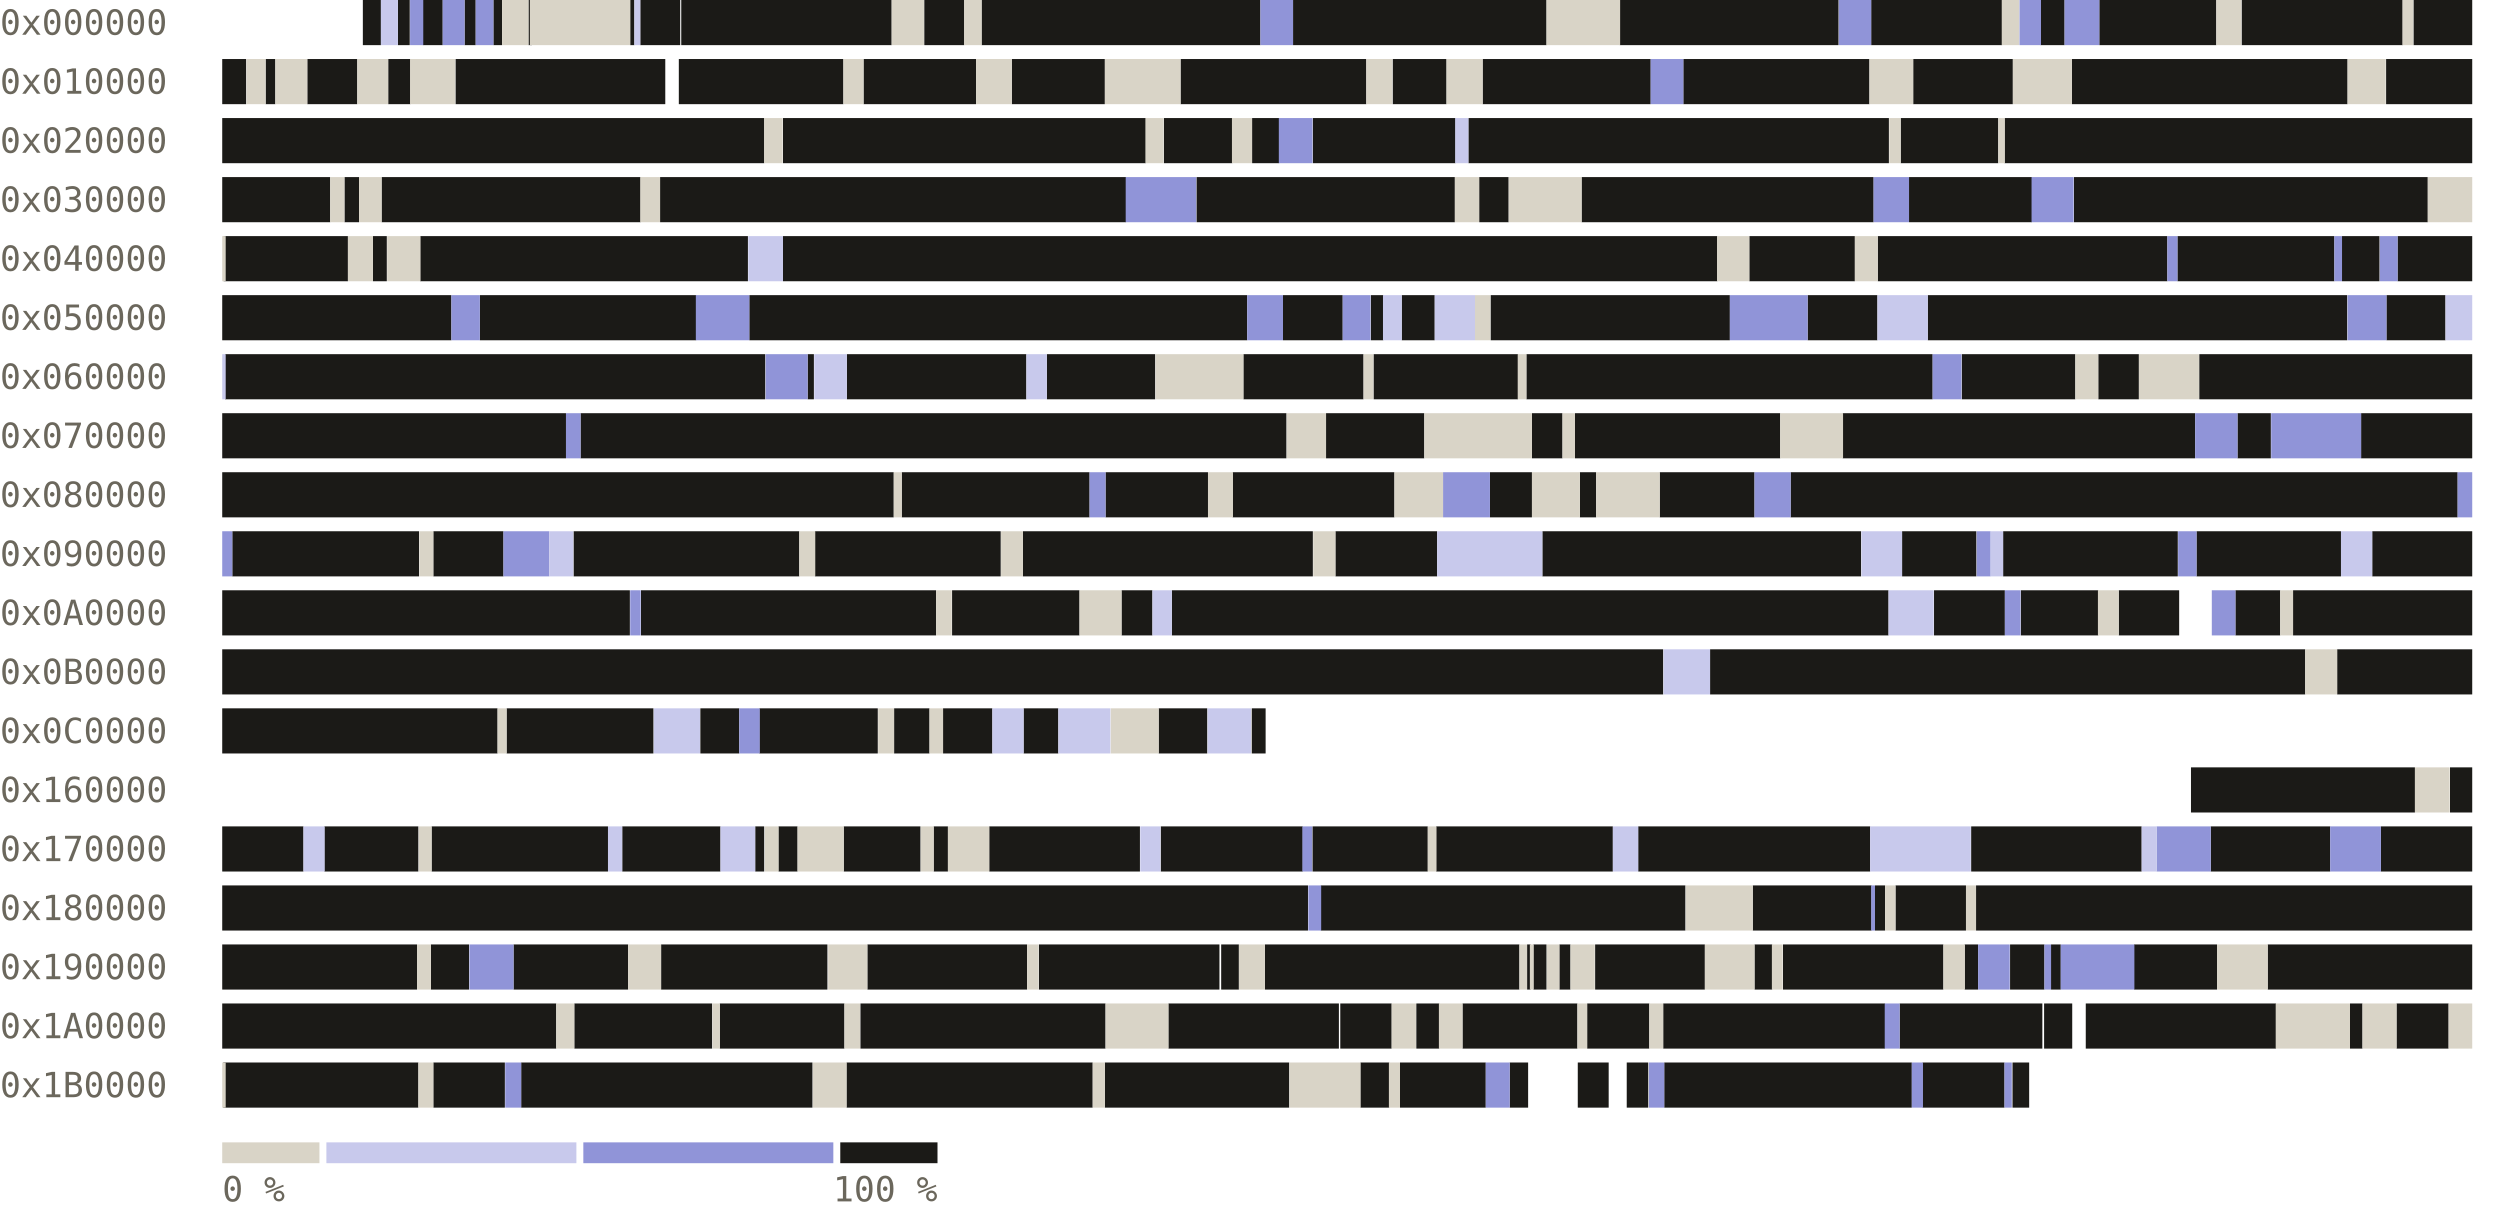
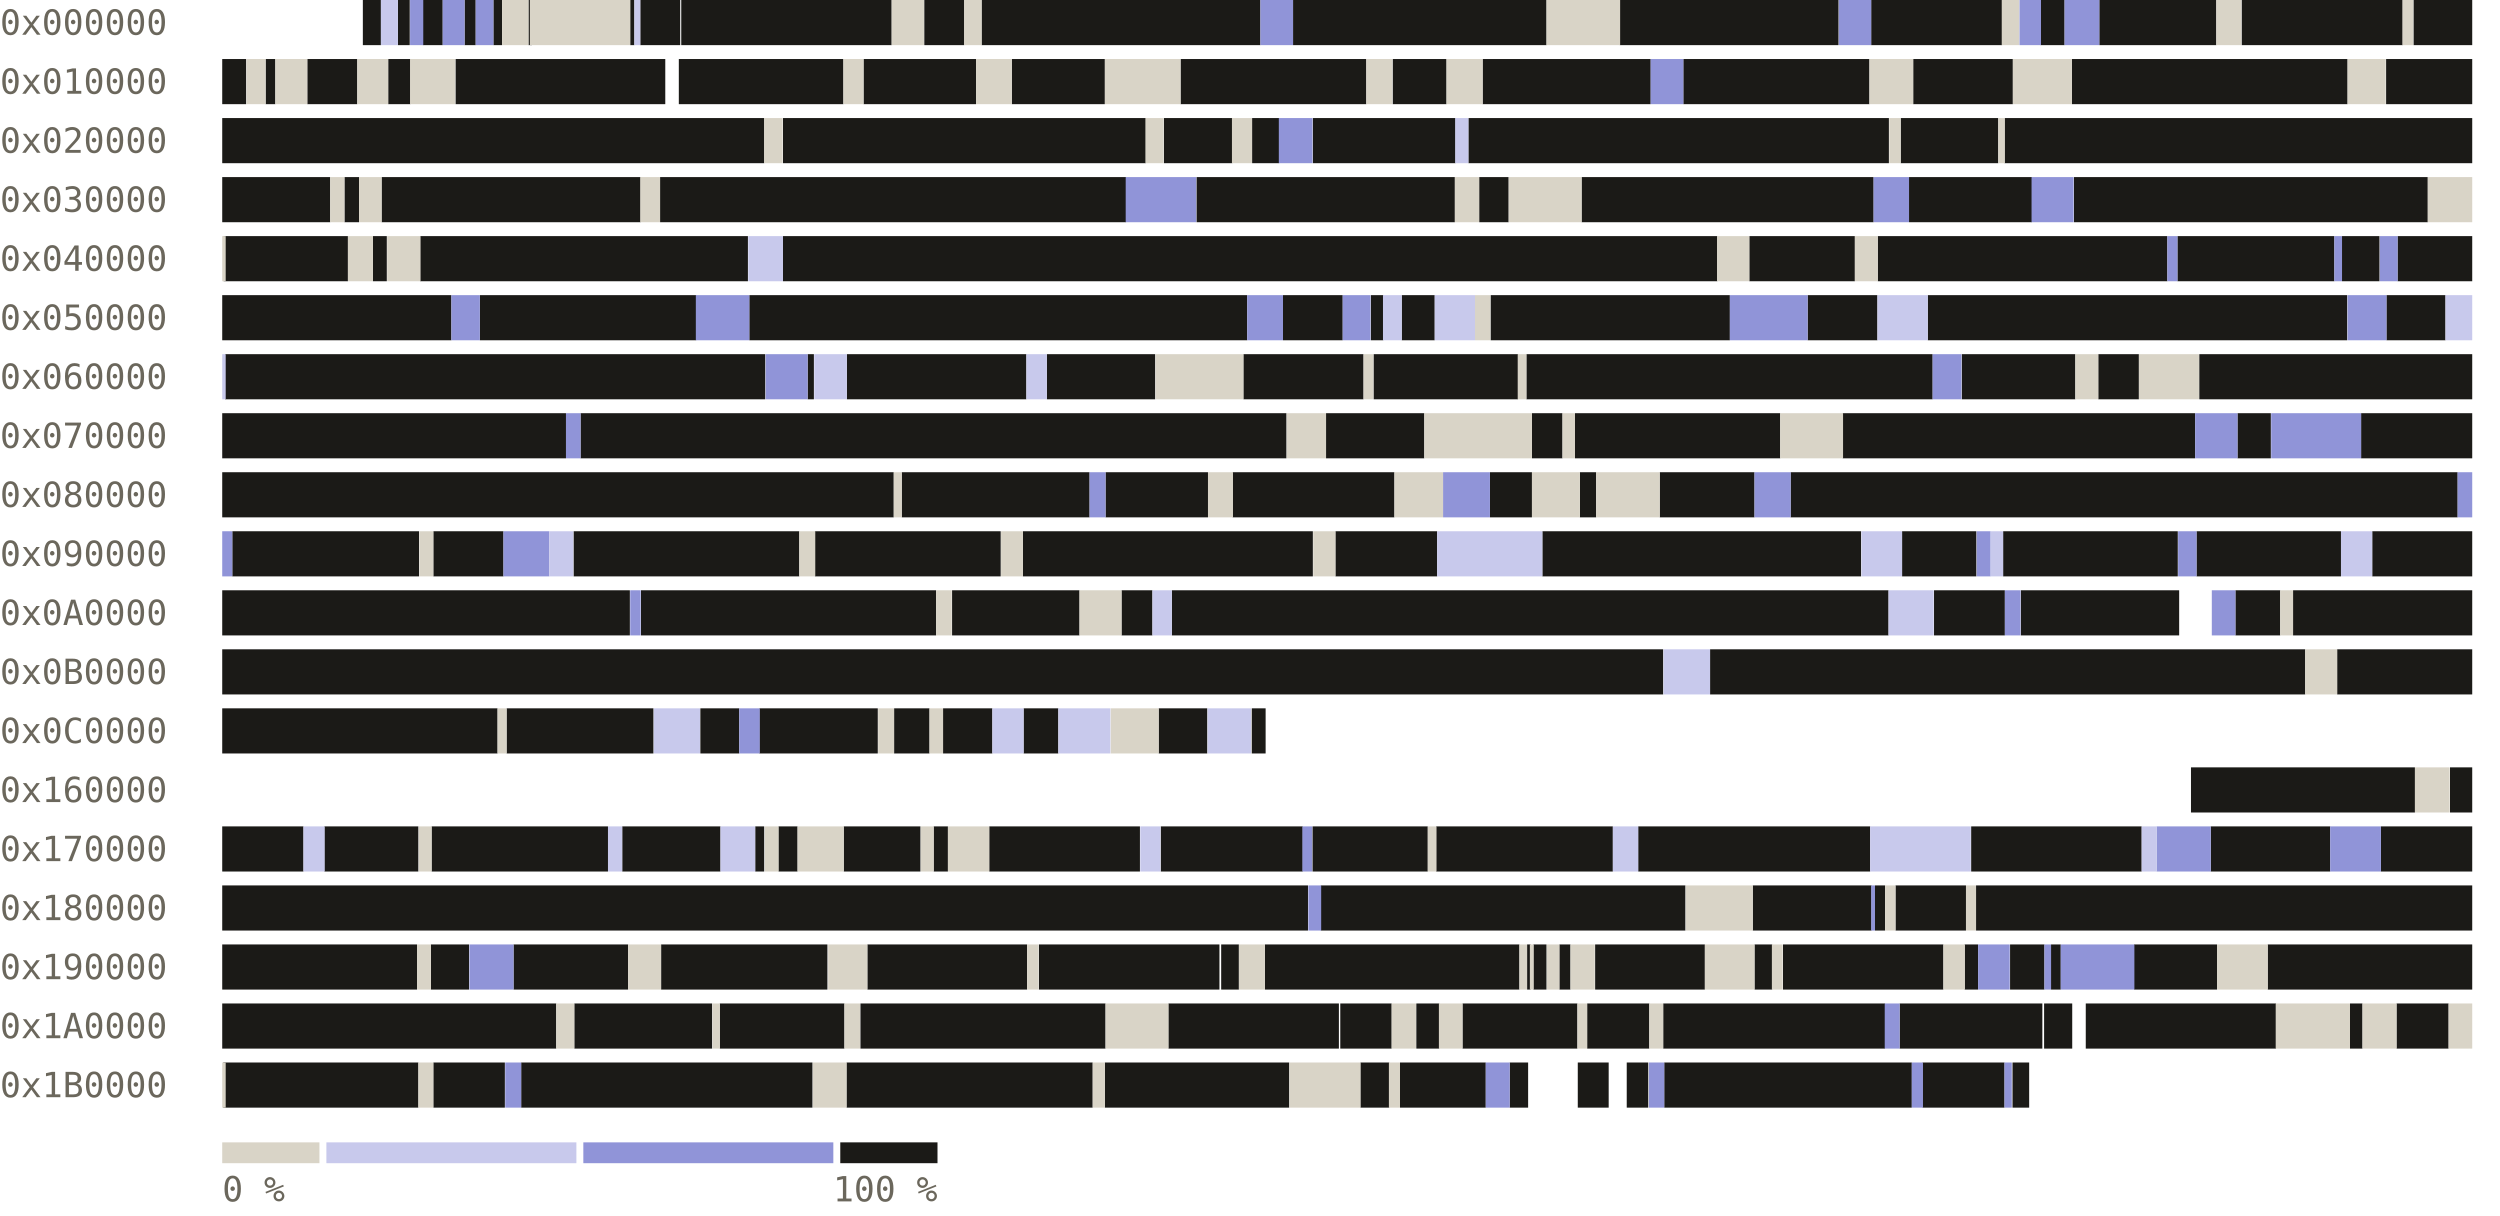
<svg xmlns="http://www.w3.org/2000/svg" viewBox="0 0 720 350" width="720" height="350">
  <style>text{font:10px monospace;fill:#6b675c}.q0{fill:#d9d4c7}.q1{fill:#e3e2f2}.q2{fill:#d6d6ef}.q3{fill:#c8c9ec}.q4{fill:#babce8}.q5{fill:#acafe4}.q6{fill:#9ea2df}.q7{fill:#9094d8}.q8{fill:#8186cf}.q9{fill:#7277c4}.q10{fill:#1b1a17}@media (prefers-color-scheme:dark){text{fill:#a8a293}.q0{fill:#4a463d}.q1{fill:#35375a}.q2{fill:#3c3f66}.q3{fill:#444772}.q4{fill:#4d517f}.q5{fill:#575b8c}.q6{fill:#62669a}.q7{fill:#6e72a8}.q8{fill:#7b7fb6}.q9{fill:#888cc4}.q10{fill:#d6d0bd}}</style>
  <text x="0" y="10">0x000000</text>
  <text x="0" y="27">0x010000</text>
  <text x="0" y="44">0x020000</text>
  <text x="0" y="61">0x030000</text>
  <text x="0" y="78">0x040000</text>
  <text x="0" y="95">0x050000</text>
  <text x="0" y="112">0x060000</text>
  <text x="0" y="129">0x070000</text>
  <text x="0" y="146">0x080000</text>
  <text x="0" y="163">0x090000</text>
  <text x="0" y="180">0x0A0000</text>
  <text x="0" y="197">0x0B0000</text>
  <text x="0" y="214">0x0C0000</text>
  <text x="0" y="231">0x160000</text>
  <text x="0" y="248">0x170000</text>
  <text x="0" y="265">0x180000</text>
  <text x="0" y="282">0x190000</text>
  <text x="0" y="299">0x1A0000</text>
  <text x="0" y="316">0x1B0000</text>
-   <path class="q10" d="M104.5 0h5.2v13h-5.2zM114.6 0h3.4v13h-3.4zM121.8 0h5.7v13h-5.7zM133.8 0h3.2v13h-3.2zM142.1 0h2.5v13h-2.5zM152.2 0h1v13h-1zM181.5 0h1.2v13h-1.2zM184.4 0h11.5v13h-11.5zM196.2 0h60.6v13h-60.6zM266.2 0h11.5v13h-11.5zM282.7 0h80.3v13h-80.3zM372.4 0h73v13h-73zM466.5 0h63v13h-63zM538.9 0h37.7v13h-37.7zM587.7 0h6.9v13h-6.9zM604.6 0h33.7v13h-33.7zM645.6 0h46.4v13h-46.4zM695.1 0h16.9v13h-16.9zM64 17h6.9v13h-6.9zM76.5 17h2.8v13h-2.8zM88.5 17h14.4v13h-14.4zM111.8 17h6.4v13h-6.4zM131.2 17h60.4v13h-60.4zM195.5 17h47.4v13h-47.4zM248.7 17h32.4v13h-32.4zM291.4 17h26.8v13h-26.8zM340 17h53.5v13h-53.5zM401.1 17h15.5v13h-15.5zM427 17h48.4v13h-48.4zM484.8 17h53.6v13h-53.6zM551 17h28.7v13h-28.7zM596.7 17h79.4v13h-79.4zM687.2 17h24.8v13h-24.8zM64 34h156.1v13h-156.1zM225.5 34h104.5v13h-104.5zM335.2 34h19.7v13h-19.7zM360.6 34h7.8v13h-7.8zM378.1 34h41.1v13h-41.1zM422.9 34h121.1v13h-121.1zM547.4 34h28.1v13h-28.1zM577.3 34h134.7v13h-134.7zM64 51h31.1v13h-31.1zM99.2 51h4.2v13h-4.2zM109.9 51h74.6v13h-74.6zM190.1 51h134.2v13h-134.2zM344.6 51h74.4v13h-74.4zM426 51h8.5v13h-8.5zM455.5 51h84.1v13h-84.1zM549.8 51h35.4v13h-35.4zM597.3 51h101.9v13h-101.9zM64.4 68h35.8v13h-35.8zM107.4 68h4v13h-4zM121 68h94.4v13h-94.4zM225.5 68h269.1v13h-269.1zM503.8 68h30.4v13h-30.4zM540.8 68h83.4v13h-83.4zM627.1 68h45.2v13h-45.2zM674.5 68h10.8v13h-10.8zM690.5 68h21.5v13h-21.5zM64 85h66v13h-66zM138.2 85h62.3v13h-62.3zM215.8 85h143.4v13h-143.4zM369.5 85h17.2v13h-17.2zM394.8 85h3.6v13h-3.6zM403.7 85h9.5v13h-9.5zM429.3 85h68.9v13h-68.9zM520.6 85h20.1v13h-20.1zM555.2 85h120.8v13h-120.8zM687.3 85h17v13h-17zM64.8 102h155.6v13h-155.6zM232.6 102h1.8v13h-1.8zM243.9 102h51.7v13h-51.7zM301.5 102h31.2v13h-31.2zM358.1 102h34.6v13h-34.6zM395.6 102h41.6v13h-41.6zM439.6 102h117v13h-117zM565 102h32.7v13h-32.7zM604.3 102h11.7v13h-11.7zM633.4 102h78.6v13h-78.6zM64 119h99v13h-99zM167.2 119h203.3v13h-203.3zM381.9 119h28.3v13h-28.3zM441.2 119h8.8v13h-8.8zM453.6 119h59.1v13h-59.1zM530.7 119h101.5v13h-101.5zM644.4 119h9.6v13h-9.6zM680 119h32v13h-32zM64 136h193.4v13h-193.4zM259.7 136h54.1v13h-54.1zM318.4 136h29.5v13h-29.5zM355 136h46.6v13h-46.6zM429.1 136h12.1v13h-12.1zM455 136h4.7v13h-4.7zM478 136h27.3v13h-27.3zM515.7 136h192.1v13h-192.1zM66.9 153h53.8v13h-53.8zM124.8 153h20.2v13h-20.2zM165.2 153h65v13h-65zM234.7 153h53.5v13h-53.5zM294.6 153h83.5v13h-83.5zM384.6 153h29.3v13h-29.3zM444.2 153h91.8v13h-91.8zM547.8 153h21.4v13h-21.4zM576.9 153h50.3v13h-50.3zM632.6 153h41.6v13h-41.6zM683.2 153h28.8v13h-28.8zM64 170h117.4v13h-117.4zM184.6 170h85v13h-85zM274.2 170h36.7v13h-36.7zM323 170h8.9v13h-8.9zM337.5 170h206.4v13h-206.4zM557 170h20.4v13h-20.4zM582 170h22.3v13h-22.3zM610.2 170h17.4v13h-17.4zM643.8 170h12.9v13h-12.9zM660.4 170h51.6v13h-51.6zM64 187h415v13h-415zM492.5 187h171.4v13h-171.4zM673.1 187h38.9v13h-38.9zM64 204h79.3v13h-79.3zM145.9 204h42.3v13h-42.3zM201.7 204h11.2v13h-11.2zM218.7 204h34.1v13h-34.1zM257.5 204h10.2v13h-10.2zM271.6 204h14.2v13h-14.2zM294.8 204h10v13h-10zM333.7 204h14v13h-14zM360.5 204h4v13h-4zM631 221h64.5v13h-64.5zM705.6 221h6.4v13h-6.4zM64 238h23.4v13h-23.4zM93.4 238h27.1v13h-27.1zM124.3 238h50.8v13h-50.8zM179.2 238h28.3v13h-28.3zM217.5 238h2.6v13h-2.6zM224.2 238h5.5v13h-5.5zM243 238h22.1v13h-22.1zM268.9 238h4.1v13h-4.1zM284.9 238h43.4v13h-43.4zM334.3 238h40.9v13h-40.9zM378 238h33.2v13h-33.2zM413.6 238h50.9v13h-50.9zM471.8 238h66.8v13h-66.8zM567.7 238h49.1v13h-49.1zM636.7 238h34.4v13h-34.4zM685.7 238h26.3v13h-26.3zM64 255h312.7v13h-312.7zM380.4 255h105v13h-105zM504.8 255h34.2v13h-34.2zM540 255h2.9v13h-2.9zM545.9 255h20.3v13h-20.3zM569.1 255h142.9v13h-142.9zM64 272h56.1v13h-56.1zM124.1 272h11v13h-11zM147.9 272h33v13h-33zM190.4 272h47.9v13h-47.9zM249.8 272h46v13h-46zM299.2 272h52v13h-52zM351.7 272h5.1v13h-5.1zM364.3 272h73.3v13h-73.3zM439.8 272h1v13h-1zM441.6 272h3.8v13h-3.8zM449.1 272h3.2v13h-3.2zM459.4 272h31.6v13h-31.6zM505.3 272h5.1v13h-5.1zM513.5 272h46.2v13h-46.2zM565.8 272h3.9v13h-3.9zM578.9 272h9.9v13h-9.9zM590.7 272h2.8v13h-2.8zM614.6 272h23.9v13h-23.9zM653.1 272h58.9v13h-58.9zM64 289h96.2v13h-96.2zM165.4 289h39.7v13h-39.7zM207.3 289h35.9v13h-35.9zM247.8 289h70.6v13h-70.6zM336.5 289h49.1v13h-49.1zM386 289h14.8v13h-14.8zM407.9 289h6.6v13h-6.6zM421.2 289h33.1v13h-33.1zM457.1 289h17.9v13h-17.9zM479 289h63.9v13h-63.9zM547.1 289h41.1v13h-41.1zM588.7 289h8.1v13h-8.1zM600.7 289h54.8v13h-54.8zM676.8 289h3.6v13h-3.6zM690.2 289h15v13h-15zM64.3 306h56.2v13h-56.2zM124.8 306h20.6v13h-20.6zM150.1 306h83.9v13h-83.9zM243.8 306h70.9v13h-70.9zM318.2 306h53.1v13h-53.1zM391.8 306h8.3v13h-8.3zM403.2 306h24.7v13h-24.7zM434.8 306h5.3v13h-5.3zM454.4 306h8.9v13h-8.9zM468.5 306h6.2v13h-6.2zM479.3 306h71.3v13h-71.3zM553.7 306h23.6v13h-23.6zM579.6 306h4.8v13h-4.8z" />
+   <path class="q10" d="M104.5 0h5.2v13h-5.2zM114.6 0h3.4v13h-3.4zM121.8 0h5.7v13h-5.7zM133.8 0h3.2v13h-3.2zM142.1 0h2.5v13h-2.5zM152.2 0h1v13h-1zM181.5 0h1.2v13h-1.2zM184.4 0h11.5v13h-11.5zM196.2 0h60.6v13h-60.6zM266.2 0h11.5v13h-11.5zM282.7 0h80.3v13h-80.3zM372.4 0h73v13h-73zM466.5 0h63v13h-63zM538.9 0h37.7v13h-37.7zM587.7 0h6.9v13h-6.9zM604.6 0h33.7v13h-33.7zM645.6 0h46.4v13h-46.4zM695.1 0h16.9v13h-16.9zM64 17h6.9v13h-6.9zM76.5 17h2.8v13h-2.8zM88.5 17h14.4v13h-14.4zM111.8 17h6.4v13h-6.4zM131.2 17h60.4v13h-60.4zM195.5 17h47.4v13h-47.4zM248.7 17h32.4v13h-32.4zM291.4 17h26.8v13h-26.8zM340 17h53.5v13h-53.5zM401.1 17h15.5v13h-15.5zM427 17h48.4v13h-48.4zM484.8 17h53.6v13h-53.6zM551 17h28.7v13h-28.7zM596.7 17h79.4v13h-79.4zM687.2 17h24.8v13h-24.8zM64 34h156.1v13h-156.1zM225.5 34h104.5v13h-104.5zM335.2 34h19.7v13h-19.7zM360.6 34h7.8v13h-7.8zM378.1 34h41.1v13h-41.1zM422.9 34h121.1v13h-121.1zM547.4 34h28.1v13h-28.1zM577.3 34h134.7v13h-134.7zM64 51h31.1v13h-31.1zM99.2 51h4.2v13h-4.2zM109.9 51h74.6v13h-74.6zM190.1 51h134.2v13h-134.2zM344.6 51h74.4v13h-74.4zM426 51h8.5v13h-8.5zM455.5 51h84.1v13h-84.1zM549.8 51h35.4v13h-35.4zM597.3 51h101.9v13h-101.9zM64.4 68h35.8v13h-35.8zM107.4 68h4v13h-4zM121 68h94.4v13h-94.4zM225.5 68h269.1v13h-269.1zM503.8 68h30.4v13h-30.4zM540.8 68h83.4v13h-83.4zM627.1 68h45.2v13h-45.2zM674.5 68h10.8v13h-10.8zM690.5 68h21.5v13h-21.5zM64 85h66v13h-66zM138.2 85h62.3v13h-62.3zM215.8 85h143.4v13h-143.4zM369.5 85h17.2v13h-17.2zM394.8 85h3.6v13h-3.6zM403.7 85h9.5v13h-9.5zM429.3 85h68.9v13h-68.9zM520.6 85h20.1v13h-20.1zM555.2 85h120.8v13h-120.8zM687.3 85h17v13h-17zM64.8 102h155.6v13h-155.6zM232.6 102h1.8v13h-1.8zM243.9 102h51.7v13h-51.7zM301.5 102h31.2v13h-31.2zM358.1 102h34.6v13h-34.6zM395.6 102h41.6v13h-41.6zM439.6 102h117v13h-117zM565 102h32.7v13h-32.7zM604.3 102h11.7v13h-11.7zM633.4 102h78.6v13h-78.6zM64 119h99v13h-99zM167.2 119h203.3v13h-203.3zM381.9 119h28.3v13h-28.3zM441.2 119h8.8v13h-8.8zM453.6 119h59.1v13h-59.1zM530.7 119h101.5v13h-101.5zM644.4 119h9.6v13h-9.6zM680 119h32v13h-32zM64 136h193.4v13h-193.4zM259.7 136h54.1v13h-54.1zM318.4 136h29.5v13h-29.5zM355 136h46.6v13h-46.6zM429.1 136h12.1v13h-12.1zM455 136h4.7v13h-4.7zM478 136h27.3v13h-27.3zM515.7 136h192.1v13h-192.1zM66.9 153h53.8v13h-53.8zM124.8 153h20.2v13h-20.2zM165.2 153h65v13h-65zM234.7 153h53.5v13h-53.5zM294.6 153h83.5v13h-83.5zM384.6 153h29.3v13h-29.3zM444.2 153h91.8v13h-91.8zM547.8 153h21.4v13h-21.4zM576.9 153h50.3v13h-50.3zM632.6 153h41.6v13h-41.6zM683.2 153h28.8v13h-28.8zM64 170h117.4v13h-117.4zM184.6 170h85v13h-85zM274.2 170h36.7v13h-36.7zM323 170h8.9v13h-8.9zM337.5 170h206.4v13h-206.4zM557 170h20.4v13h-20.4zM582 170h45.6v13h-45.6zM643.8 170h12.9v13h-12.9zM660.4 170h51.6v13h-51.6zM64 187h415v13h-415zM492.5 187h171.4v13h-171.4zM673.1 187h38.9v13h-38.9zM64 204h79.3v13h-79.3zM145.9 204h42.3v13h-42.3zM201.7 204h11.2v13h-11.2zM218.7 204h34.1v13h-34.1zM257.5 204h10.2v13h-10.2zM271.6 204h14.2v13h-14.2zM294.8 204h10v13h-10zM333.7 204h14v13h-14zM360.5 204h4v13h-4zM631 221h64.5v13h-64.5zM705.6 221h6.4v13h-6.4zM64 238h23.4v13h-23.4zM93.4 238h27.1v13h-27.1zM124.3 238h50.8v13h-50.8zM179.2 238h28.3v13h-28.3zM217.5 238h2.6v13h-2.6zM224.2 238h5.5v13h-5.5zM243 238h22.1v13h-22.1zM268.9 238h4.1v13h-4.1zM284.9 238h43.4v13h-43.4zM334.3 238h40.9v13h-40.9zM378 238h33.2v13h-33.2zM413.6 238h50.9v13h-50.9zM471.8 238h66.8v13h-66.8zM567.7 238h49.1v13h-49.1zM636.7 238h34.4v13h-34.4zM685.7 238h26.3v13h-26.3zM64 255h312.7v13h-312.7zM380.4 255h105v13h-105zM504.8 255h34.2v13h-34.2zM540 255h2.9v13h-2.9zM545.9 255h20.3v13h-20.3zM569.1 255h142.9v13h-142.9zM64 272h56.1v13h-56.1zM124.1 272h11v13h-11zM147.9 272h33v13h-33zM190.4 272h47.9v13h-47.9zM249.8 272h46v13h-46zM299.2 272h52v13h-52zM351.7 272h5.1v13h-5.1zM364.3 272h73.3v13h-73.3zM439.8 272h1v13h-1zM441.6 272h3.8v13h-3.8zM449.1 272h3.2v13h-3.2zM459.4 272h31.6v13h-31.6zM505.3 272h5.1v13h-5.1zM513.5 272h46.2v13h-46.2zM565.8 272h3.9v13h-3.9zM578.9 272h9.9v13h-9.9zM590.7 272h2.8v13h-2.8zM614.6 272h23.9v13h-23.9zM653.1 272h58.9v13h-58.9zM64 289h96.2v13h-96.2zM165.4 289h39.7v13h-39.7zM207.3 289h35.9v13h-35.9zM247.8 289h70.6v13h-70.6zM336.5 289h49.1v13h-49.1zM386 289h14.8v13h-14.8zM407.9 289h6.6v13h-6.6zM421.2 289h33.1v13h-33.1zM457.1 289h17.9v13h-17.9zM479 289h63.9v13h-63.9zM547.1 289h41.1v13h-41.1zM588.7 289h8.1v13h-8.1zM600.7 289h54.8v13h-54.8zM676.8 289h3.6v13h-3.6zM690.2 289h15v13h-15zM64.3 306h56.2v13h-56.2zM124.8 306h20.6v13h-20.6zM150.1 306h83.9v13h-83.9zM243.8 306h70.9v13h-70.9zM318.2 306h53.1v13h-53.1zM391.8 306h8.3v13h-8.3zM403.2 306h24.7v13h-24.7zM434.8 306h5.3v13h-5.3zM454.4 306h8.9v13h-8.9zM468.5 306h6.2v13h-6.2zM479.3 306h71.3v13h-71.3zM553.7 306h23.6v13h-23.6zM579.6 306h4.8v13h-4.8z" />
  <path class="q7" d="M118.1 0h3.8v13h-3.8zM127.5 0h6.3v13h-6.3zM137 0h5.1v13h-5.1zM363 0h9.4v13h-9.4zM529.6 0h9.3v13h-9.3zM581.6 0h6.2v13h-6.2zM594.6 0h10v13h-10zM475.4 17h9.4v13h-9.4zM368.3 34h9.7v13h-9.7zM324.2 51h20.3v13h-20.3zM539.6 51h10.2v13h-10.2zM585.1 51h12.1v13h-12.1zM624.2 68h2.9v13h-2.9zM672.3 68h2.2v13h-2.2zM685.4 68h5.1v13h-5.1zM130 85h8.2v13h-8.2zM200.4 85h15.4v13h-15.4zM359.2 85h10.3v13h-10.3zM386.7 85h8v13h-8zM498.2 85h22.4v13h-22.4zM676.1 85h11.2v13h-11.2zM220.5 102h12.1v13h-12.1zM556.6 102h8.3v13h-8.3zM163 119h4.2v13h-4.2zM632.2 119h12.2v13h-12.2zM654.1 119h25.9v13h-25.9zM313.8 136h4.6v13h-4.6zM415.6 136h13.5v13h-13.5zM505.3 136h10.4v13h-10.4zM707.8 136h4.2v13h-4.2zM64 153h2.9v13h-2.9zM145 153h13.2v13h-13.2zM569.3 153h4v13h-4zM627.3 153h5.3v13h-5.3zM181.5 170h3v13h-3zM577.4 170h4.5v13h-4.5zM637 170h6.8v13h-6.8zM212.9 204h5.9v13h-5.9zM375.1 238h2.8v13h-2.8zM621.1 238h15.6v13h-15.6zM671.1 238h14.6v13h-14.6zM376.8 255h3.7v13h-3.7zM538.9 255h1.1v13h-1.1zM135.2 272h12.7v13h-12.7zM569.7 272h9.1v13h-9.1zM588.8 272h1.9v13h-1.9zM593.5 272h21.2v13h-21.2zM542.8 289h4.3v13h-4.3zM145.5 306h4.6v13h-4.6zM427.9 306h6.9v13h-6.9zM474.9 306h4.4v13h-4.4zM550.6 306h3.2v13h-3.2zM577.3 306h2.1v13h-2.1z" />
  <path class="q3" d="M109.7 0h4.9v13h-4.9zM182.7 0h1.7v13h-1.7zM419.1 34h3.8v13h-3.8zM215.5 68h10v13h-10zM398.3 85h5.4v13h-5.4zM413.2 85h11.6v13h-11.6zM540.7 85h14.5v13h-14.5zM704.3 85h7.7v13h-7.7zM64 102h1v13h-1zM234.5 102h9.4v13h-9.4zM295.6 102h5.9v13h-5.9zM158.2 153h6.9v13h-6.9zM413.9 153h30.3v13h-30.3zM536.1 153h11.7v13h-11.7zM573.3 153h3.6v13h-3.6zM674.2 153h9v13h-9zM331.9 170h5.6v13h-5.6zM543.9 170h13v13h-13zM479.1 187h13.4v13h-13.4zM188.3 204h13.3v13h-13.3zM285.8 204h9v13h-9zM304.8 204h15v13h-15zM347.8 204h12.5v13h-12.5zM87.4 238h6.1v13h-6.1zM175.1 238h4.1v13h-4.1zM207.5 238h10v13h-10zM328.4 238h5.8v13h-5.8zM464.5 238h7.3v13h-7.3zM538.6 238h29v13h-29zM616.8 238h4.3v13h-4.3z" />
-   <path class="q0" d="M144.6 0h7.6v13h-7.6zM152.6 0h28.9v13h-28.9zM256.8 0h9.3v13h-9.3zM277.7 0h5v13h-5zM445.4 0h21.2v13h-21.2zM576.5 0h5v13h-5zM638.3 0h7.2v13h-7.2zM691.9 0h3.1v13h-3.1zM71 17h5.5v13h-5.5zM79.3 17h9.2v13h-9.2zM102.9 17h8.9v13h-8.9zM118.1 17h13v13h-13zM242.9 17h5.8v13h-5.8zM281.1 17h10.3v13h-10.3zM318.2 17h21.8v13h-21.8zM393.5 17h7.5v13h-7.5zM416.6 17h10.4v13h-10.4zM538.4 17h12.6v13h-12.6zM579.7 17h17v13h-17zM676.1 17h11v13h-11zM220.1 34h5.3v13h-5.3zM329.9 34h5.2v13h-5.2zM354.8 34h5.8v13h-5.8zM544.1 34h3.3v13h-3.3zM575.5 34h1.9v13h-1.9zM95.1 51h4.1v13h-4.1zM103.4 51h6.5v13h-6.5zM184.4 51h5.7v13h-5.7zM419 51h7v13h-7zM434.5 51h21v13h-21zM699.2 51h12.8v13h-12.8zM64 68h1v13h-1zM100.2 68h7.2v13h-7.2zM111.5 68h9.6v13h-9.6zM494.5 68h9.3v13h-9.3zM534.2 68h6.6v13h-6.6zM424.8 85h4.4v13h-4.4zM332.8 102h25.3v13h-25.3zM392.7 102h2.8v13h-2.8zM437.1 102h2.5v13h-2.5zM597.7 102h6.6v13h-6.6zM616 102h17.3v13h-17.3zM370.6 119h11.3v13h-11.3zM410.2 119h31v13h-31zM450 119h3.6v13h-3.6zM512.7 119h18.1v13h-18.1zM257.4 136h2.3v13h-2.3zM347.9 136h7.2v13h-7.2zM401.6 136h14v13h-14zM441.2 136h13.8v13h-13.8zM459.7 136h18.3v13h-18.3zM120.8 153h4v13h-4zM230.2 153h4.6v13h-4.6zM288.3 153h6.3v13h-6.3zM378.2 153h6.4v13h-6.4zM269.6 170h4.5v13h-4.5zM310.9 170h12.1v13h-12.1zM604.2 170h6v13h-6zM656.7 170h3.7v13h-3.7zM663.9 187h9.2v13h-9.2zM143.3 204h2.6v13h-2.6zM252.9 204h4.6v13h-4.6zM267.7 204h3.9v13h-3.9zM319.9 204h13.8v13h-13.8zM695.5 221h10v13h-10zM120.6 238h3.7v13h-3.7zM220.3 238h3.9v13h-3.9zM229.7 238h13.3v13h-13.3zM265.2 238h3.7v13h-3.7zM273 238h11.9v13h-11.9zM411.2 238h2.5v13h-2.5zM485.5 255h19.3v13h-19.3zM542.9 255h3v13h-3zM566.2 255h2.9v13h-2.9zM120.1 272h4v13h-4zM180.9 272h9.5v13h-9.5zM238.5 272h11.3v13h-11.3zM295.8 272h3.3v13h-3.3zM356.8 272h7.5v13h-7.5zM437.6 272h2.2v13h-2.2zM440.6 272h1.1v13h-1.1zM445.5 272h3.6v13h-3.6zM452.3 272h7v13h-7zM491 272h14.3v13h-14.3zM510.3 272h3.1v13h-3.1zM559.7 272h6.2v13h-6.2zM638.5 272h14.6v13h-14.6zM160.2 289h5.2v13h-5.2zM205.2 289h2.1v13h-2.1zM243.2 289h4.5v13h-4.5zM318.4 289h18.1v13h-18.1zM400.8 289h7v13h-7zM414.4 289h6.8v13h-6.8zM454.3 289h2.8v13h-2.8zM475 289h4v13h-4zM655.4 289h21.4v13h-21.4zM680.4 289h9.8v13h-9.8zM705.2 289h6.8v13h-6.8zM64 306h1v13h-1zM120.5 306h4.3v13h-4.3zM234.1 306h9.7v13h-9.7zM314.7 306h3.5v13h-3.5zM371.4 306h20.4v13h-20.4zM400 306h3.2v13h-3.2z" />
+   <path class="q0" d="M144.6 0h7.6v13h-7.6zM152.6 0h28.9v13h-28.9zM256.8 0h9.3v13h-9.3zM277.7 0h5v13h-5zM445.4 0h21.2v13h-21.2zM576.5 0h5v13h-5zM638.3 0h7.2v13h-7.2zM691.9 0h3.1v13h-3.1zM71 17h5.5v13h-5.5zM79.3 17h9.2v13h-9.2zM102.9 17h8.9v13h-8.9zM118.1 17h13v13h-13zM242.9 17h5.8v13h-5.8zM281.1 17h10.3v13h-10.3zM318.2 17h21.8v13h-21.8zM393.5 17h7.5v13h-7.5zM416.6 17h10.4v13h-10.4zM538.4 17h12.6v13h-12.6zM579.7 17h17v13h-17zM676.1 17h11v13h-11zM220.1 34h5.3v13h-5.3zM329.9 34h5.2v13h-5.2zM354.8 34h5.8v13h-5.8zM544.1 34h3.3v13h-3.3zM575.5 34h1.9v13h-1.9zM95.1 51h4.1v13h-4.1zM103.4 51h6.5v13h-6.5zM184.4 51h5.7v13h-5.7zM419 51h7v13h-7zM434.5 51h21v13h-21zM699.2 51h12.8v13h-12.8zM64 68h1v13h-1zM100.2 68h7.2v13h-7.2zM111.5 68h9.6v13h-9.6zM494.5 68h9.3v13h-9.3zM534.2 68h6.6v13h-6.6zM424.8 85h4.4v13h-4.4zM332.8 102h25.3v13h-25.3zM392.7 102h2.8v13h-2.8zM437.1 102h2.5v13h-2.5zM597.7 102h6.6v13h-6.6zM616 102h17.3v13h-17.3zM370.6 119h11.3v13h-11.3zM410.2 119h31v13h-31zM450 119h3.6v13h-3.6zM512.7 119h18.1v13h-18.1zM257.4 136h2.3v13h-2.3zM347.9 136h7.2v13h-7.2zM401.6 136h14v13h-14zM441.2 136h13.8v13h-13.8zM459.7 136h18.3v13h-18.3zM120.8 153h4v13h-4zM230.2 153h4.6v13h-4.6zM288.3 153h6.3v13h-6.3zM378.2 153h6.4v13h-6.4zM269.6 170h4.5v13h-4.5zM310.9 170h12.1v13h-12.1zM656.7 170h3.7v13h-3.7zM663.9 187h9.2v13h-9.2zM143.3 204h2.6v13h-2.6zM252.9 204h4.6v13h-4.6zM267.7 204h3.9v13h-3.9zM319.9 204h13.8v13h-13.8zM695.5 221h10v13h-10zM120.6 238h3.7v13h-3.7zM220.3 238h3.9v13h-3.9zM229.7 238h13.3v13h-13.3zM265.2 238h3.7v13h-3.7zM273 238h11.9v13h-11.9zM411.2 238h2.5v13h-2.5zM485.5 255h19.3v13h-19.3zM542.9 255h3v13h-3zM566.2 255h2.9v13h-2.9zM120.1 272h4v13h-4zM180.9 272h9.5v13h-9.5zM238.5 272h11.3v13h-11.3zM295.8 272h3.3v13h-3.3zM356.8 272h7.5v13h-7.5zM437.6 272h2.2v13h-2.2zM440.6 272h1.1v13h-1.1zM445.5 272h3.6v13h-3.6zM452.3 272h7v13h-7zM491 272h14.3v13h-14.3zM510.3 272h3.1v13h-3.1zM559.7 272h6.2v13h-6.2zM638.5 272h14.6v13h-14.6zM160.2 289h5.2v13h-5.2zM205.2 289h2.1v13h-2.1zM243.2 289h4.5v13h-4.5zM318.4 289h18.1v13h-18.1zM400.8 289h7v13h-7zM414.4 289h6.8v13h-6.8zM454.3 289h2.8v13h-2.8zM475 289h4v13h-4zM655.4 289h21.4v13h-21.4zM680.4 289h9.8v13h-9.8zM705.2 289h6.8v13h-6.8zM64 306h1v13h-1zM120.5 306h4.3v13h-4.3zM234.1 306h9.7v13h-9.7zM314.7 306h3.5v13h-3.5zM371.4 306h20.4v13h-20.4zM400 306h3.2v13h-3.2z" />
  <rect class="q0" x="64" y="329" width="28" height="6" />
  <rect class="q3" x="94" y="329" width="72" height="6" />
  <rect class="q7" x="168" y="329" width="72" height="6" />
  <rect class="q10" x="242" y="329" width="28" height="6" />
  <text x="64" y="346">0 %</text>
  <text x="270" y="346" text-anchor="end">100 %</text>
</svg>
